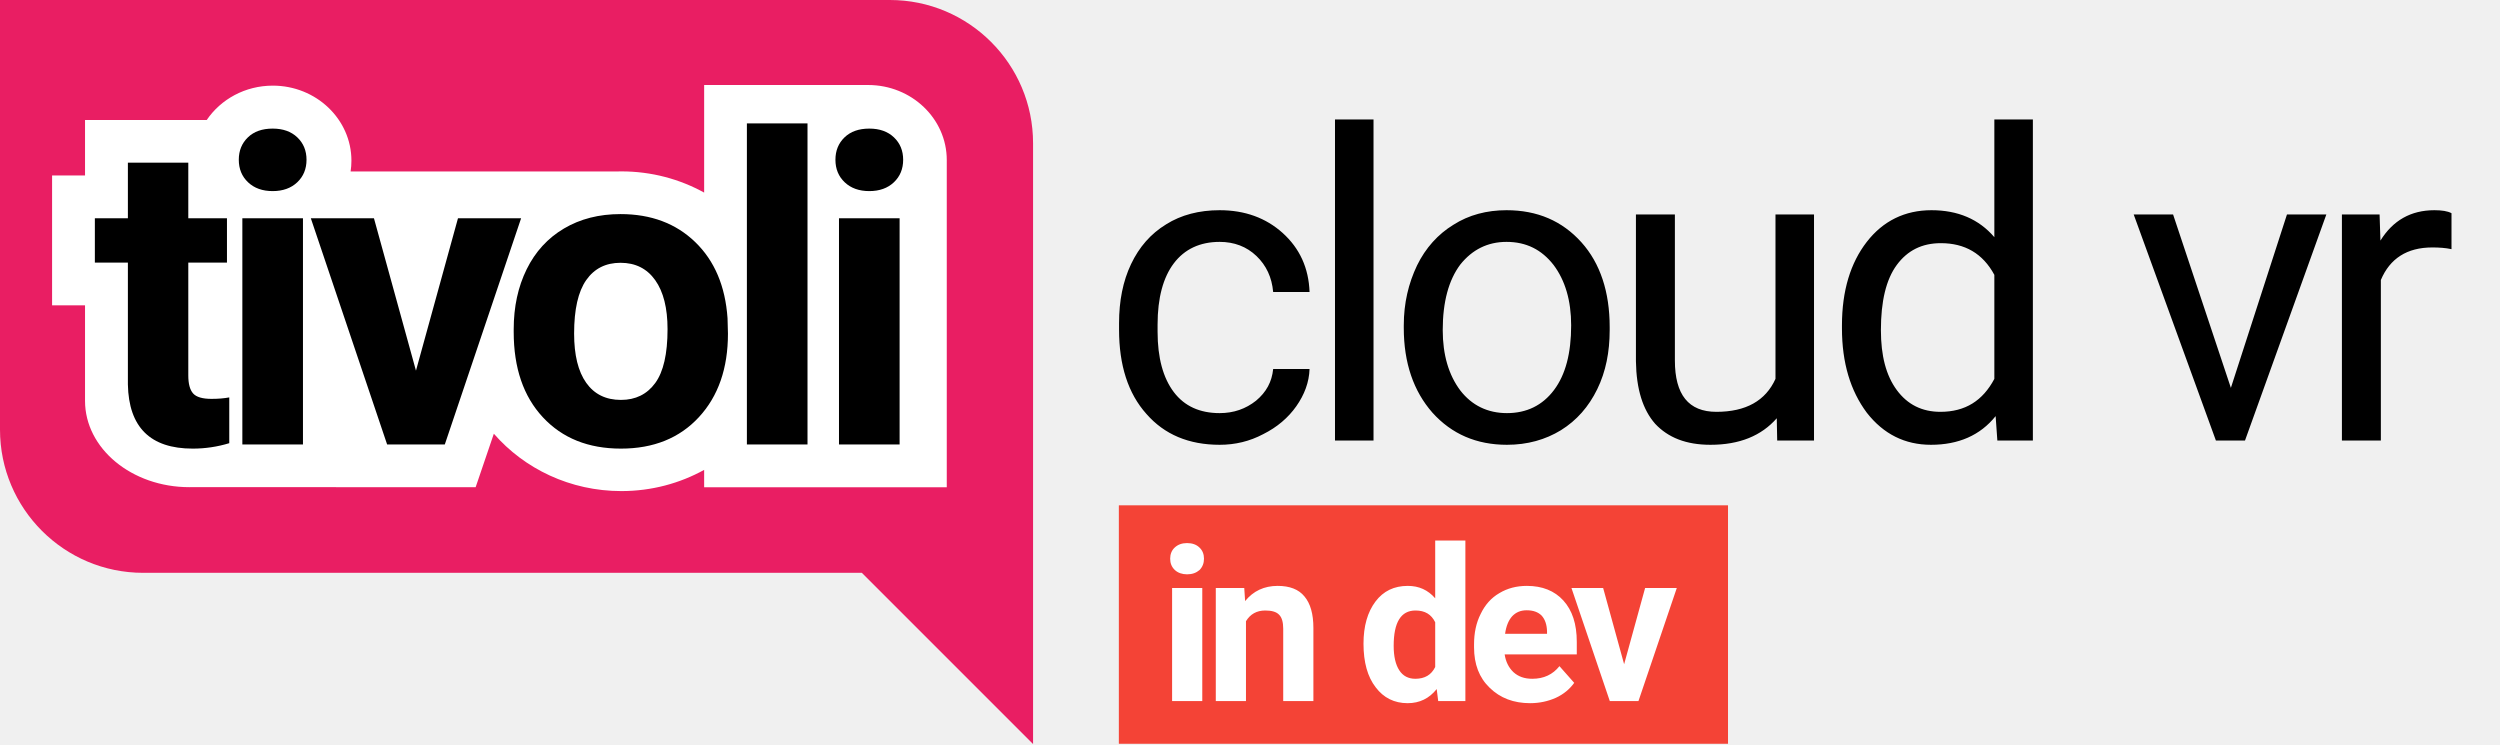
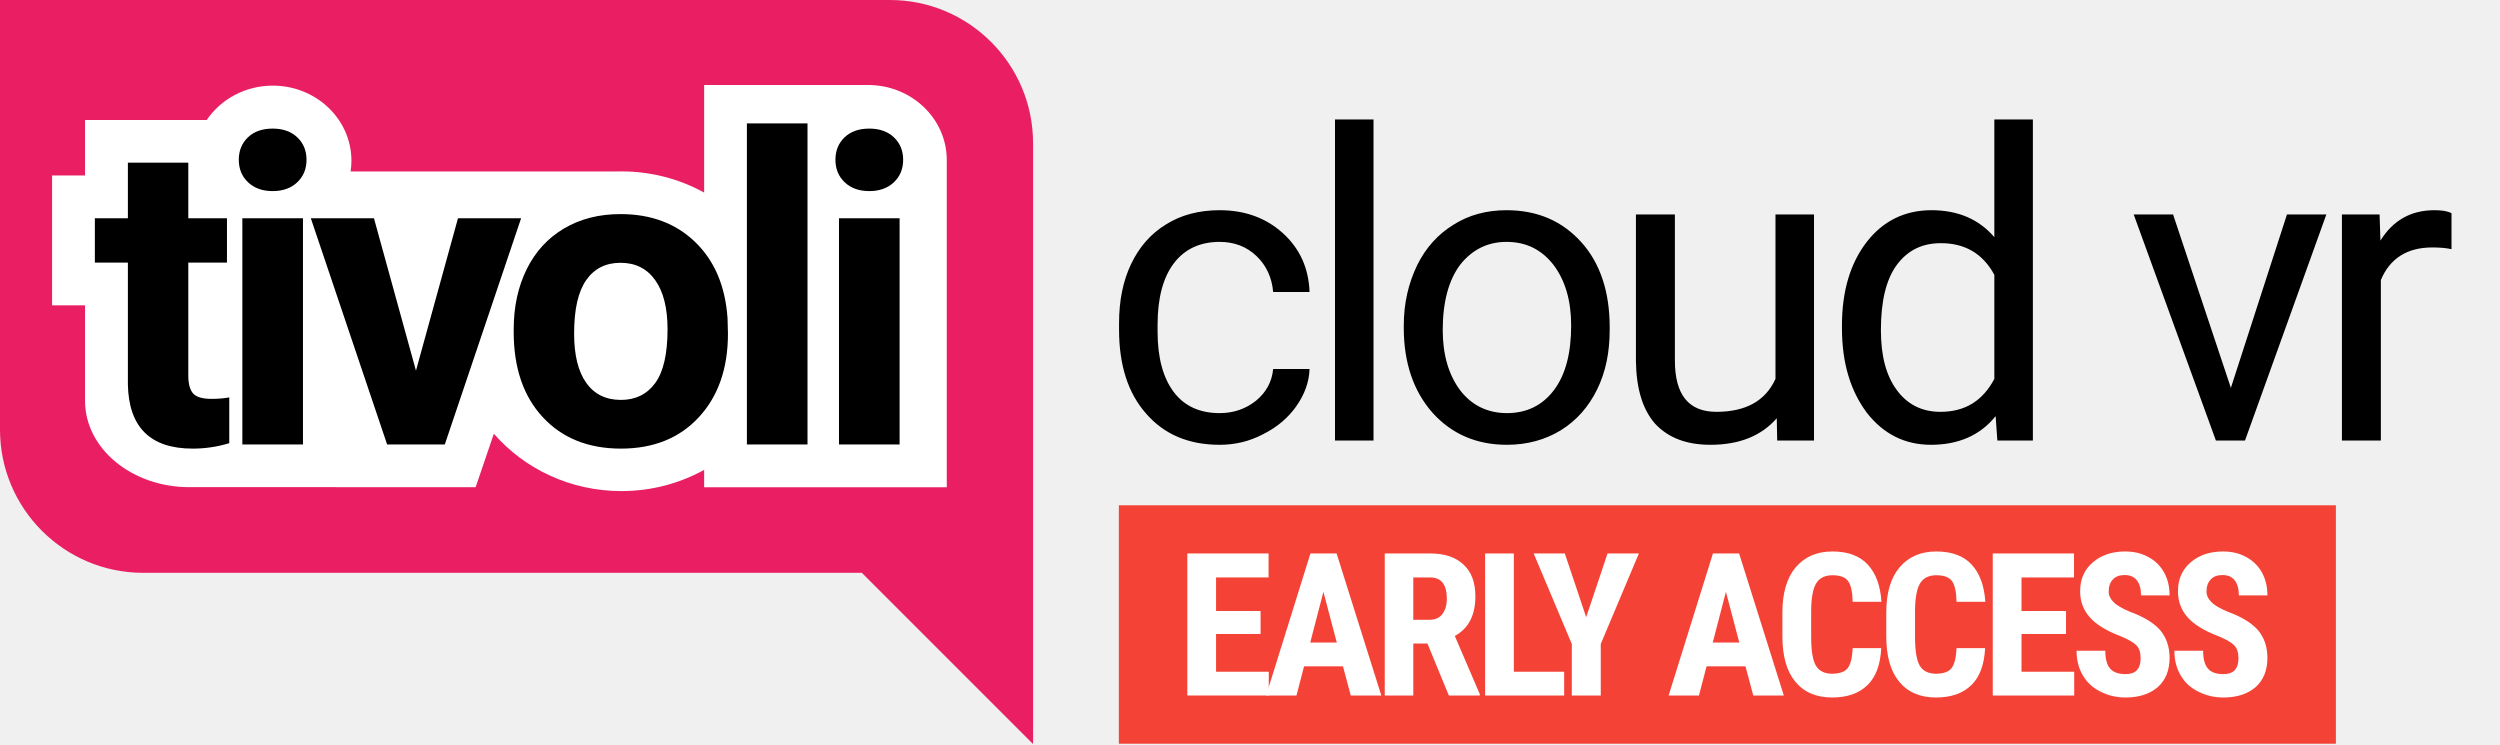
<svg xmlns="http://www.w3.org/2000/svg" viewBox="0 0 584 174" fill-rule="evenodd" clip-rule="evenodd" stroke-linejoin="round" stroke-miterlimit="1.414">
  <path d="M207.871 0c18.463 0 33.453 14.99 33.453 33.453v140.36l-40-40H33.453C14.99 133.813 0 118.823 0 100.36V0h207.871z" fill="#e91e63" />
  <path d="M284.911 96.504c3.3 0 6.1-1 8.5-2.9 2.4-2 3.7-4.4 4-7.4h8.5c-.1 3.1-1.2 6-3.1 8.7-1.9 2.7-4.5 4.9-7.7 6.5-3.2 1.7-6.6 2.5-10.2 2.5-7.2 0-12.9-2.4-17.1-7.2-4.3-4.8-6.4-11.4-6.4-19.7v-1.5c0-5.2.9-9.8 2.8-13.8s4.6-7.1 8.2-9.3c3.5-2.2 7.7-3.3 12.5-3.3 5.9 0 10.8 1.8 14.7 5.3 4 3.6 6.1 8.2 6.3 13.8h-8.5c-.3-3.4-1.6-6.2-3.9-8.4s-5.2-3.3-8.6-3.3c-4.6 0-8.2 1.7-10.7 5s-3.8 8.1-3.8 14.3v1.7c0 6.1 1.3 10.8 3.8 14.1 2.5 3.3 6.1 4.9 10.7 4.9zM311.854 27.904h9v75h-9zM327.922 76.004c0-5.2 1.1-9.8 3.1-14 2-4.1 4.9-7.3 8.5-9.5 3.6-2.3 7.8-3.4 12.4-3.4 7.2 0 13 2.5 17.5 7.5 4.4 4.9 6.6 11.6 6.6 19.8v.7c0 5.1-.9 9.7-2.9 13.8-2 4.1-4.8 7.3-8.5 9.6-3.6 2.2-7.8 3.4-12.6 3.4-7.1 0-12.9-2.5-17.4-7.5-4.4-5-6.7-11.6-6.7-19.8v-.6zm9.1 1.1c0 5.8 1.4 10.5 4.1 14.1 2.7 3.5 6.4 5.3 10.9 5.3 4.6 0 8.3-1.8 11-5.4 2.7-3.6 4-8.6 4-15.1 0-5.8-1.4-10.5-4.1-14.1-2.8-3.6-6.4-5.4-11-5.4-4.4 0-8 1.8-10.8 5.3-2.7 3.6-4.1 8.7-4.1 15.3zM415.053 97.704c-3.6 4.1-8.7 6.2-15.5 6.2-5.7 0-9.9-1.7-12.9-4.9-2.9-3.3-4.4-8.1-4.5-14.6v-34.3h9.1v34.1c0 8 3.2 12 9.7 12 6.9 0 11.5-2.6 13.8-7.7v-38.4h9v52.8h-8.6l-.1-5.2zM430.28 76.004c0-8.1 2-14.6 5.8-19.5s8.9-7.4 15.1-7.4c6.2 0 11.1 2.1 14.7 6.3v-27.5h9v75h-8.3l-.4-5.7c-3.6 4.5-8.7 6.7-15.1 6.7-6.1 0-11.1-2.5-15-7.5-3.8-5.1-5.8-11.6-5.8-19.7v-.7zm9.1 1.1c0 6 1.2 10.6 3.7 14 2.5 3.4 5.9 5.1 10.2 5.1 5.8 0 9.9-2.6 12.6-7.7v-24.3c-2.7-5-6.9-7.4-12.5-7.4-4.4 0-7.8 1.7-10.3 5.1-2.5 3.4-3.7 8.5-3.7 15.2zM521.133 90.604l13.1-40.5h9.2l-19 52.8h-6.8l-19.2-52.8h9.2l13.5 40.5zM572.67 58.204c-1.4-.3-2.9-.4-4.5-.4-5.9 0-9.9 2.6-12 7.6v37.5h-9.1v-52.8h8.8l.2 6.1c2.9-4.7 7.1-7.1 12.6-7.1 1.7 0 3.1.2 4 .7v8.4z" fill-rule="nonzero" />
  <g>
    <path d="M164.489 44.991V19.85h38.267v.009l.042-.001c10.137 0 18.367 7.854 18.367 17.528l-.001.192v76.253h-56.675v-4.068c-5.694 3.151-12.295 4.954-19.331 4.954-11.963 0-22.669-5.211-29.796-13.4l-4.254 12.499-65.925-.028c-.314.01-.63.015-.947.015-13.452 0-24.374-9.035-24.374-20.164l.001-.219V71.329h-7.697V40.994h7.697V28.025h28.433c3.273-4.825 8.963-8.02 15.429-8.02 10.137 0 18.367 7.853 18.367 17.527 0 .858-.065 1.702-.19 2.527h61.91c.447-.015.895-.022 1.346-.022 7.036 0 13.637 1.803 19.331 4.954z" fill="#fff" />
  </g>
  <g>
    <path d="M43.986 37.999v12.989h9.033v10.351h-9.033v26.367c0 1.954.374 3.353 1.123 4.2.748.846 2.181 1.269 4.296 1.269 1.563 0 2.946-.114 4.151-.342v10.694a29.06 29.06 0 01-8.545 1.269c-9.896 0-14.941-4.996-15.137-14.99V61.339h-7.715V50.988h7.715V37.999h14.112zm76.015 38.916c0-5.24 1.009-9.912 3.028-14.013 2.018-4.102 4.923-7.276 8.715-9.522 3.793-2.246 8.195-3.369 13.208-3.369 7.129 0 12.948 2.181 17.456 6.543 4.509 4.362 7.024 10.287 7.544 17.774l.098 3.613c0 8.105-2.262 14.608-6.787 19.507-4.525 4.899-10.596 7.348-18.213 7.348-7.617 0-13.696-2.441-18.237-7.324-4.541-4.883-6.812-11.523-6.812-19.922v-.635zm68.633 26.905h-14.16v-75h14.16v75zm-117.861 0h-14.16V50.988h14.16v52.832zm139.375 0h-14.16V50.988h14.16v52.832zm-106.241 0H90.431L72.609 50.988h14.746l9.814 35.595 9.815-35.595h14.746l-17.823 52.832zm30.206-25.903c0 5.021.944 8.86 2.832 11.517s4.589 3.985 8.105 3.985c3.418 0 6.087-1.312 8.008-3.936 1.92-2.625 2.881-6.822 2.881-12.593 0-4.923-.961-8.737-2.881-11.443-1.921-2.706-4.623-4.059-8.106-4.059-3.45 0-6.119 1.345-8.007 4.035-1.888 2.689-2.832 6.854-2.832 12.494zM55.782 37.316c0-2.116.708-3.858 2.124-5.225 1.416-1.367 3.345-2.051 5.787-2.051 2.408 0 4.329.684 5.761 2.051 1.433 1.367 2.149 3.109 2.149 5.225 0 2.148-.725 3.906-2.173 5.273-1.449 1.367-3.361 2.051-5.737 2.051-2.377 0-4.289-.684-5.738-2.051-1.448-1.367-2.173-3.125-2.173-5.273zm139.375 0c0-2.116.708-3.858 2.124-5.225 1.416-1.367 3.345-2.051 5.787-2.051 2.408 0 4.329.684 5.761 2.051 1.433 1.367 2.149 3.109 2.149 5.225 0 2.148-.725 3.906-2.173 5.273-1.449 1.367-3.361 2.051-5.737 2.051-2.377 0-4.289-.684-5.738-2.051-1.448-1.367-2.173-3.125-2.173-5.273z" fill-rule="nonzero" />
  </g>
  <g>
-     <path fill="#f44336" d="M261.363 118.043h142.3v55.7h-142.3z" />
-     <path d="M280.852 163.763h-7.05v-26.4h7.05v26.4zm-7.5-33.25c0-1.05.35-1.95 1.05-2.6.75-.7 1.7-1.05 2.9-1.05s2.2.35 2.9 1.05c.7.65 1.05 1.55 1.05 2.6s-.35 1.95-1.05 2.65c-.75.65-1.7 1-2.9 1-1.15 0-2.15-.35-2.85-1-.75-.7-1.1-1.6-1.1-2.65zM290.659 137.363l.2 3.05c1.9-2.35 4.45-3.55 7.6-3.55 2.8 0 4.9.8 6.25 2.45 1.4 1.65 2.1 4.1 2.1 7.4v17.05h-7.05v-16.9c0-1.5-.3-2.6-.95-3.25-.65-.7-1.75-1-3.25-1-2 0-3.5.85-4.5 2.5v18.65h-7.05v-26.4h6.65zM318.513 150.363c0-4.1.95-7.4 2.8-9.85 1.85-2.45 4.35-3.65 7.55-3.65 2.6 0 4.7.95 6.4 2.9v-13.5h7.05v37.5h-6.35l-.35-2.8c-1.75 2.2-4 3.3-6.8 3.3-3.1 0-5.6-1.25-7.45-3.7-1.9-2.45-2.85-5.85-2.85-10.2zm7.05.5c0 2.5.45 4.4 1.3 5.7.85 1.35 2.15 2 3.75 2 2.2 0 3.75-.9 4.65-2.75v-10.45c-.9-1.85-2.4-2.75-4.6-2.75-3.4 0-5.1 2.75-5.1 8.25zM357.437 164.263c-3.85 0-7-1.2-9.45-3.6-2.45-2.35-3.65-5.5-3.65-9.45v-.7c0-2.65.5-5.05 1.55-7.1 1-2.1 2.45-3.75 4.35-4.85 1.9-1.15 4.05-1.7 6.45-1.7 3.6 0 6.45 1.15 8.5 3.4 2.1 2.3 3.15 5.5 3.15 9.7v2.9h-16.85c.25 1.7.95 3.1 2.05 4.15 1.15 1.05 2.6 1.55 4.4 1.55 2.7 0 4.8-1 6.35-2.95l3.45 3.9c-1.05 1.45-2.45 2.65-4.3 3.5-1.8.8-3.8 1.25-6 1.25zm-.8-21.7c-1.4 0-2.5.45-3.4 1.4-.85.95-1.4 2.3-1.65 4.1h9.8v-.6c-.05-1.55-.45-2.75-1.25-3.65-.85-.85-2-1.25-3.5-1.25zM379.396 155.163l4.9-17.8h7.4l-8.95 26.4h-6.7l-8.95-26.4h7.4l4.9 17.8z" fill="#fff" fill-rule="nonzero" />
+     <path fill="#f44336" d="M261.363 118.033h284.3v55.7h-284.3z" />
+     <path d="M294.472 148.096h-10.4v8.82h12.312v5.553h-19.027v-33.18h18.98v5.6h-12.265v7.84h10.4v5.367z" fill="#fff" fill-rule="nonzero" />
+     <path d="M313.72 155.656h-9.094l-1.772 6.813h-7.089l10.354-33.18h6.11l10.446 33.18h-7.136l-1.819-6.813zm-7.648-5.553h6.203l-3.125-11.854-3.078 11.854zM333.455 150.336h-3.31v12.133h-6.67v-33.18h10.68c3.358 0 5.923.887 7.742 2.614 1.865 1.726 2.751 4.2 2.751 7.42 0 4.386-1.585 7.466-4.803 9.24l5.83 13.58v.326h-7.23l-4.99-12.133zm-3.31-5.553h3.823c1.306 0 2.332-.467 2.985-1.354.653-.886 1.026-2.053 1.026-3.546 0-3.36-1.306-4.994-3.917-4.994h-3.918v9.894zM353.636 156.916h11.753v5.553H346.92v-33.18h6.715v27.627zM370.532 144.176l4.99-14.887h7.322l-8.908 21.14v12.04h-6.762v-12.04l-8.908-21.14h7.276l4.99 14.887zM407.745 155.656h-9.094l-1.772 6.813h-7.089l10.354-33.18h6.11l10.446 33.18h-7.136l-1.819-6.813zm-7.648-5.553h6.203l-3.125-11.854-3.078 11.854zM439.454 151.41c-.186 3.78-1.212 6.673-3.17 8.586-1.96 1.96-4.758 2.94-8.302 2.94-3.731 0-6.623-1.26-8.628-3.733-2.005-2.427-2.985-5.974-2.985-10.547v-5.6c0-4.527 1.026-8.027 3.078-10.5 2.099-2.473 4.944-3.733 8.628-3.733 3.591 0 6.343 1.026 8.208 3.033 1.912 2.053 2.985 4.947 3.218 8.727h-6.716c-.046-2.334-.42-3.967-1.072-4.854-.653-.886-1.866-1.353-3.638-1.353-1.772 0-3.078.653-3.824 1.913s-1.12 3.314-1.166 6.16v6.3c0 3.267.373 5.554 1.12 6.767.699 1.213 2.005 1.867 3.777 1.867 1.772 0 2.985-.467 3.638-1.307.652-.84 1.072-2.427 1.165-4.667h6.67zM463.72 151.41c-.187 3.78-1.213 6.673-3.172 8.586-1.959 1.96-4.757 2.94-8.301 2.94-3.731 0-6.623-1.26-8.628-3.733-2.005-2.427-2.985-5.974-2.985-10.547v-5.6c0-4.527 1.026-8.027 3.078-10.5 2.099-2.473 4.944-3.733 8.628-3.733 3.591 0 6.343 1.026 8.208 3.033 1.912 2.053 2.985 4.947 3.218 8.727h-6.716c-.046-2.334-.42-3.967-1.072-4.854-.653-.886-1.866-1.353-3.638-1.353-1.772 0-3.078.653-3.824 1.913s-1.12 3.314-1.166 6.16v6.3c0 3.267.373 5.554 1.12 6.767.699 1.213 2.005 1.867 3.777 1.867 1.772 0 2.985-.467 3.638-1.307.652-.84 1.072-2.427 1.165-4.667h6.67zM482.622 148.096h-10.4v8.82h12.312v5.553h-19.027v-33.18h18.98v5.6h-12.265v7.84h10.4v5.367zM500.052 153.743c0-1.307-.327-2.334-1.026-3.034-.7-.7-1.96-1.4-3.778-2.146-3.311-1.26-5.69-2.754-7.135-4.434-1.493-1.726-2.192-3.686-2.192-6.02 0-2.8.98-5.04 2.938-6.72 2.005-1.726 4.524-2.566 7.555-2.566 2.052 0 3.87.42 5.456 1.306 1.586.84 2.799 2.054 3.685 3.64.84 1.54 1.259 3.314 1.259 5.32h-6.67c0-1.54-.326-2.706-.978-3.546-.653-.794-1.586-1.214-2.845-1.214-1.166 0-2.099.327-2.752 1.027-.653.7-.98 1.633-.98 2.8 0 .933.374 1.727 1.12 2.473.7.747 2.005 1.494 3.87 2.287 3.219 1.167 5.55 2.613 7.043 4.293 1.446 1.727 2.192 3.874 2.192 6.487 0 2.893-.933 5.18-2.752 6.813-1.865 1.587-4.337 2.427-7.508 2.427-2.145 0-4.104-.467-5.83-1.353-1.772-.84-3.171-2.1-4.15-3.78-.98-1.634-1.493-3.547-1.493-5.787h6.716c0 1.913.373 3.313 1.12 4.153.745.887 1.958 1.307 3.637 1.307 2.332 0 3.498-1.213 3.498-3.733zM522.905 153.743c0-1.307-.327-2.334-1.026-3.034-.7-.7-1.96-1.4-3.778-2.146-3.311-1.26-5.69-2.754-7.135-4.434-1.493-1.726-2.192-3.686-2.192-6.02 0-2.8.98-5.04 2.938-6.72 2.005-1.726 4.524-2.566 7.555-2.566 2.052 0 3.87.42 5.456 1.306 1.586.84 2.799 2.054 3.685 3.64.84 1.54 1.259 3.314 1.259 5.32h-6.67c0-1.54-.326-2.706-.978-3.546-.653-.794-1.586-1.214-2.845-1.214-1.166 0-2.099.327-2.752 1.027-.653.7-.98 1.633-.98 2.8 0 .933.374 1.727 1.12 2.473.7.747 2.005 1.494 3.87 2.287 3.219 1.167 5.55 2.613 7.043 4.293 1.446 1.727 2.192 3.874 2.192 6.487 0 2.893-.933 5.18-2.752 6.813-1.865 1.587-4.337 2.427-7.508 2.427-2.145 0-4.104-.467-5.83-1.353-1.772-.84-3.171-2.1-4.15-3.78-.98-1.634-1.493-3.547-1.493-5.787h6.716c0 1.913.373 3.313 1.12 4.153.745.887 1.958 1.307 3.637 1.307 2.332 0 3.498-1.213 3.498-3.733z" fill="#fff" fill-rule="nonzero" />
  </g>
</svg>
